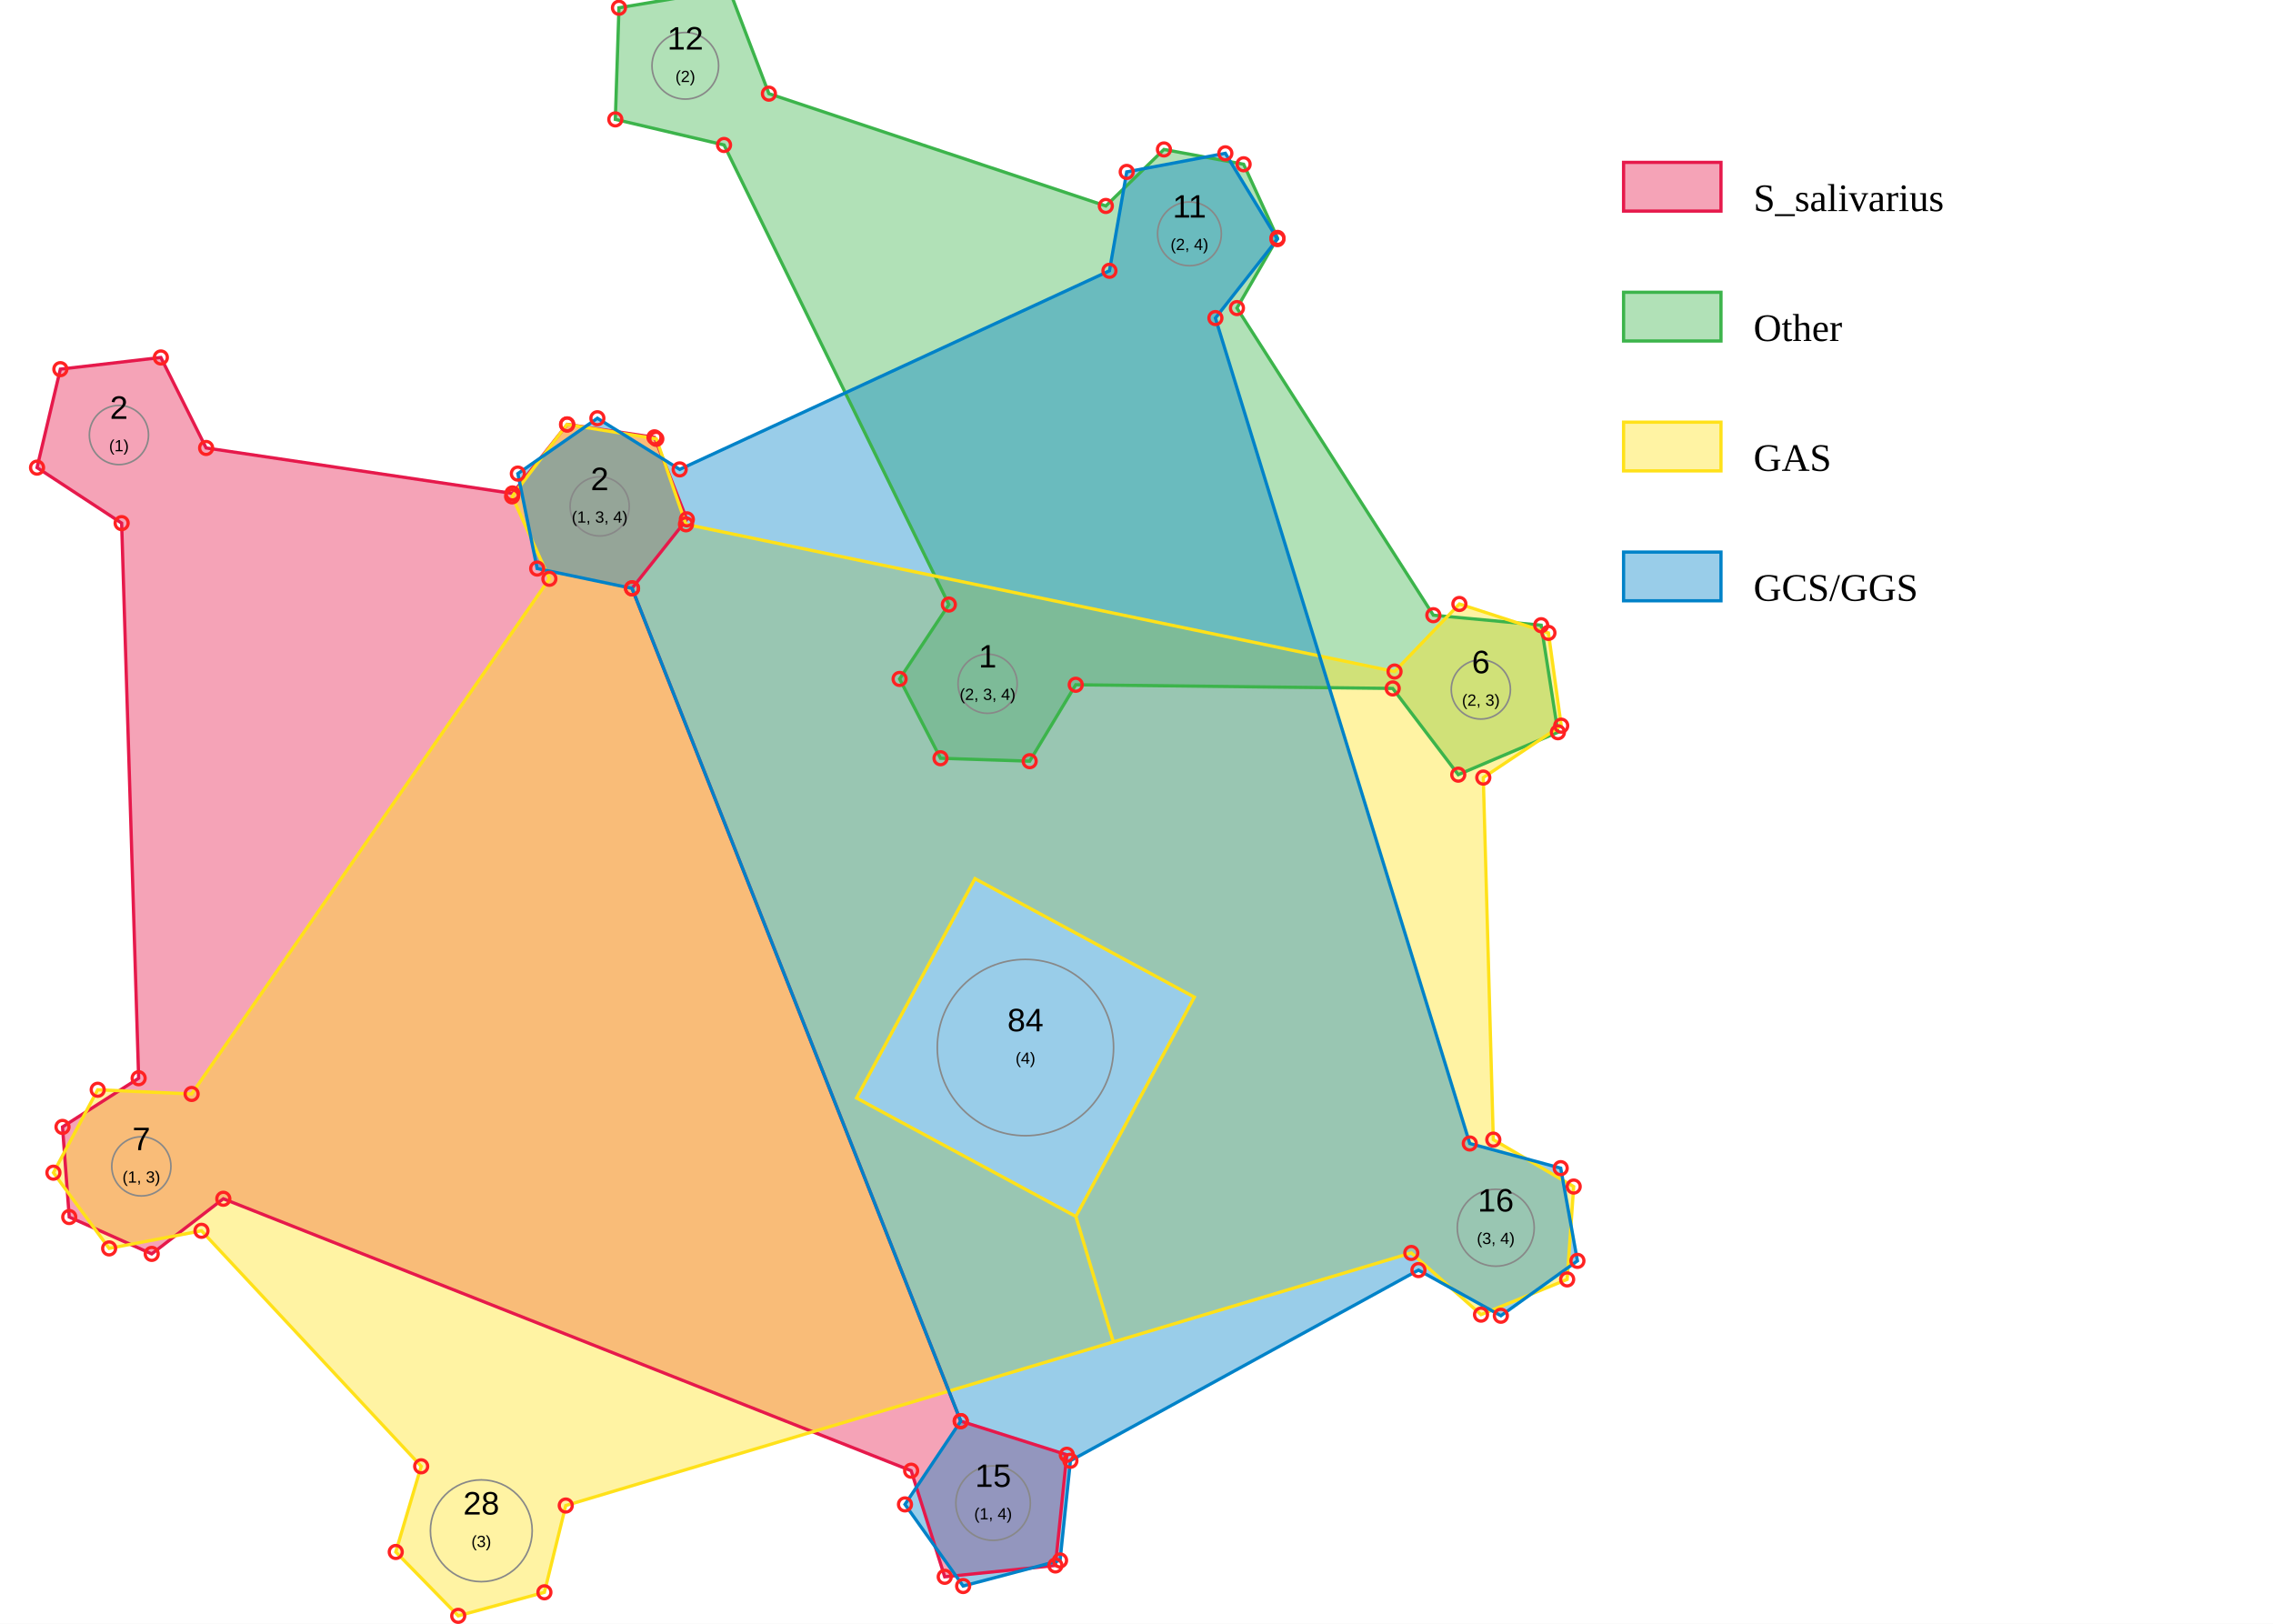
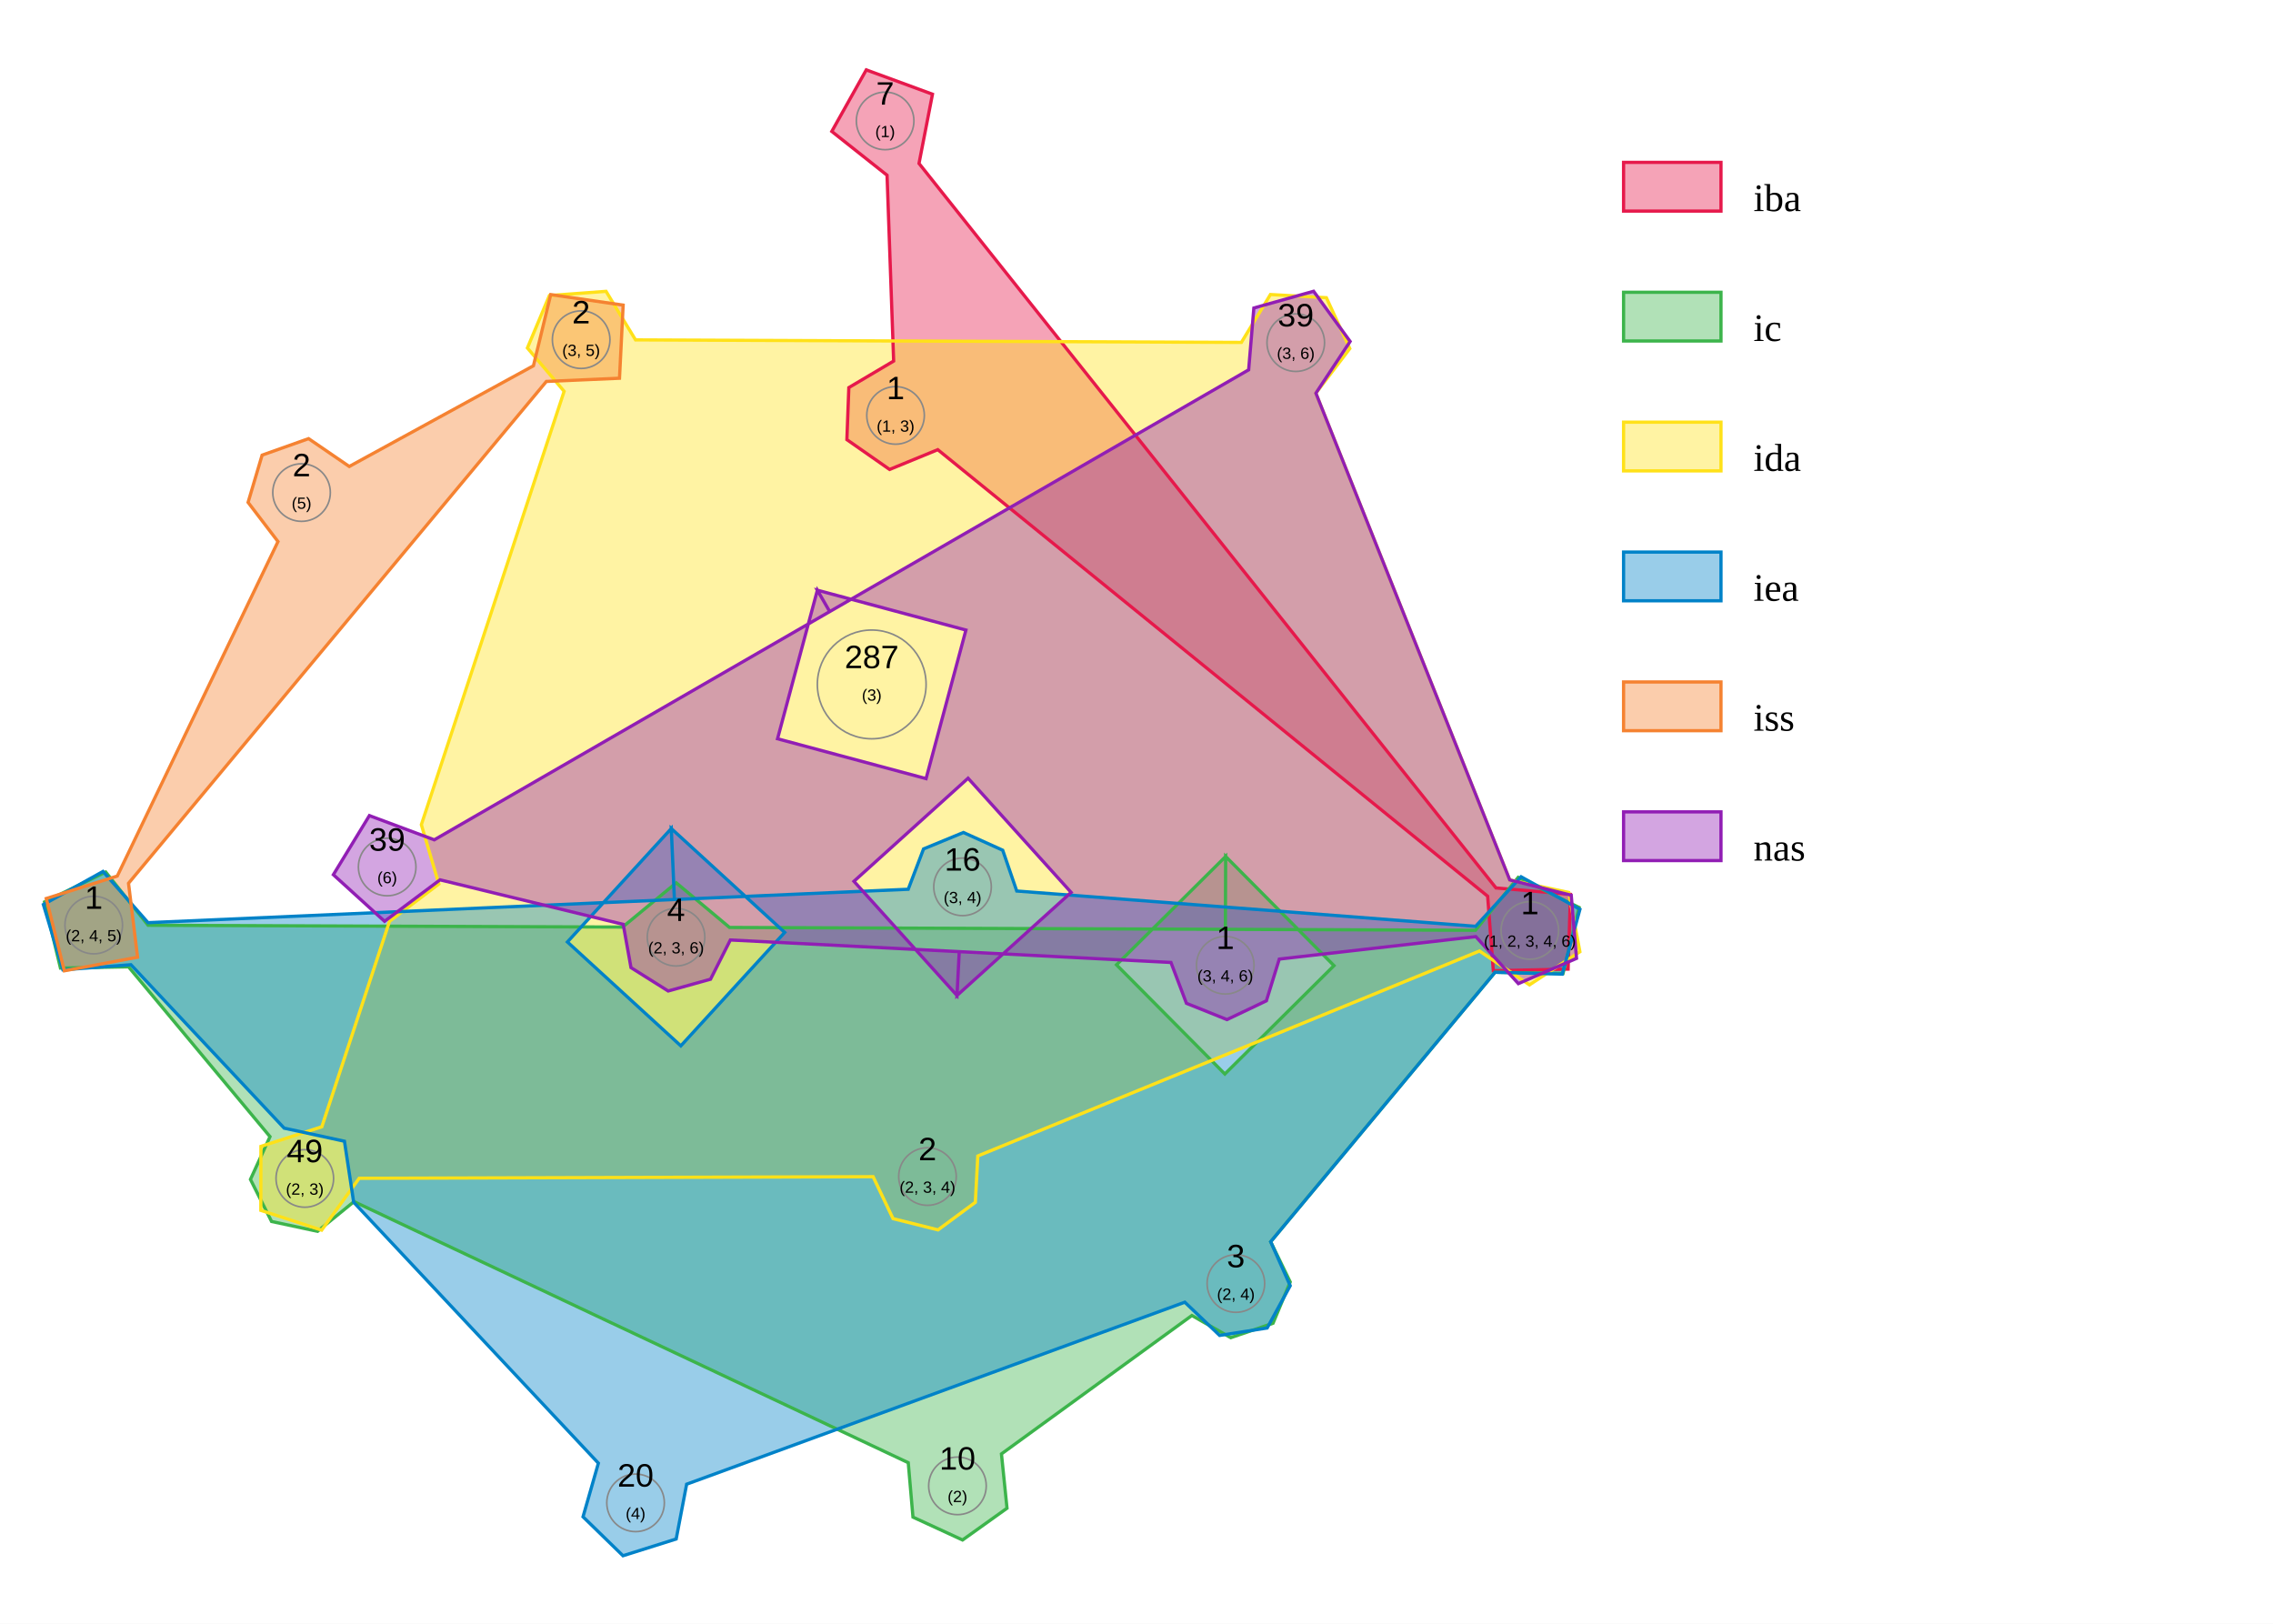
<svg xmlns="http://www.w3.org/2000/svg" xmlns:xlink="http://www.w3.org/1999/xlink" width="700" height="500">
  <defs>
    <style type="text/css">
  .borderLine {
	   stroke: none;
	   fill-opacity: 0.4;
  }
  .outLine {
	   stroke-width: 1;
	   fill: none;
  }
  .circle {
	   stroke: #888888;
	   stroke-width: 0.5;
	   fill: none;
    pointer-events: all;
  }
  .spcircle {
	   stroke: #FF2222;
	   stroke-width: 1;
	   fill: none;
    pointer-events: all;
  }
  .tLabel {
	   font-family: Arial;
    pointer-events: none;
	   font-size: 14px;
	   text-anchor: middle;
	   alignment-baseline: central;
  }
  .nLabel {
	   font-family: Arial;
    pointer-events: none;
	   font-size: 10px;
	   text-anchor: middle;
	   alignment-baseline: central;
  }
  .belong {
	   font-family: Arial;
    pointer-events: none;
	   font-size: 5px;
	   text-anchor: middle;
	   alignment-baseline: central;
  }
  .p0{
    stroke: none;
    fill: #e6194b;
  }
  .q0{
    fill: none;
    stroke: #e6194b;
  }
  .p1{
    stroke: none;
    fill: #3cb44b;
  }
  .q1{
    fill: none;
    stroke: #3cb44b;
  }
  .p2{
    stroke: none;
    fill: #ffe119;
  }
  .q2{
    fill: none;
    stroke: #ffe119;
  }
  .p3{
    stroke: none;
    fill: #0082c8;
  }
  .q3{
    fill: none;
    stroke: #0082c8;
  }
+   .p4{
+     stroke: none;
+     fill: #f58231;
+   }
+   .q4{
+     fill: none;
+     stroke: #f58231;
+   }
+   .p5{
+     stroke: none;
+     fill: #911eb4;
+   }
+   .q5{
+     fill: none;
+     stroke: #911eb4;
+   }

</style>
    <symbol id="bl0">
-       <path d="M 63.48 137.94 L 49.54 110.08 L 18.59 113.67 L 11.41 143.99 L 37.46 161.09 L 42.70 332.03 L 19.25 347.01 L 21.32 374.76 L 46.72 386.11 L 68.77 369.14 L 280.60 452.88 L 290.94 485.55 L 325.03 482.05 L 328.54 447.97 L 295.87 437.61 L 194.64 181.18 L 211.52 159.92 L 201.55 134.67 L 174.70 130.68 L 157.83 151.94 Z" />
+       <path d="M 283.02 50.33 L 287.17 29.01 L 266.78 21.52 L 256.16 40.47 L 273.18 53.96 L 275.21 111.18 L 261.41 119.35 L 260.81 135.38 L 273.96 144.56 L 288.80 138.47 L 458.14 275.97 L 459.89 298.93 L 482.92 298.42 L 483.65 275.40 L 460.70 273.42 Z" />
    </symbol>
    <symbol id="bl1">
-       <path d="M 236.80 28.84 L 224.54 -3.29 L 190.62 2.39 L 189.50 36.76 L 222.98 44.64 L 292.22 186.16 L 277.04 209.07 L 289.64 233.49 L 317.10 234.39 L 331.29 210.86 L 428.90 211.99 L 449.09 238.54 L 479.78 225.48 L 474.63 192.52 L 441.42 189.44 L 380.93 94.87 L 393.42 73.26 L 382.99 50.58 L 358.45 46.02 L 340.56 63.42 Z" />
+       <path d="M 45.61 284.92 L 32.55 268.52 L 13.71 277.72 L 18.62 298.10 L 39.58 297.72 L 83.15 350.01 L 77.13 363.18 L 83.63 376.13 L 97.79 379.16 L 109.02 370.01 L 279.71 450.41 L 281.16 467.17 L 296.43 474.21 L 310.12 464.43 L 308.41 447.70 L 367.06 405.08 L 379.02 411.91 L 392.05 407.47 L 397.34 394.76 L 391.32 382.37 L 460.42 299.39 L 481.35 299.79 L 486.31 279.44 L 467.54 270.17 L 454.39 286.46 L 377.37 286.17 L 377.46 263.73 L 410.82 297.35 L 377.21 330.72 L 343.84 297.10 L 377.46 263.73 L 377.37 286.17 L 224.67 285.59 L 208.26 271.85 L 191.75 285.47 Z" />
    </symbol>
    <symbol id="bl2">
-       <path d="M 59.01 336.86 L 30.09 335.57 L 16.45 361.11 L 33.61 384.42 L 62.05 379.00 L 129.71 451.52 L 121.88 477.90 L 141.12 497.57 L 167.66 490.32 L 174.23 463.60 L 342.87 413.23 L 331.33 374.59 L 263.78 338.11 L 300.26 270.56 L 367.81 307.04 L 331.33 374.59 L 342.87 413.23 L 434.63 385.82 L 456.10 404.82 L 482.63 393.97 L 484.64 365.38 L 459.88 350.92 L 456.80 239.44 L 480.80 223.45 L 476.86 194.89 L 449.44 185.98 L 429.47 206.79 L 211.25 161.45 L 202.12 135.13 L 174.62 130.71 L 157.71 152.85 L 169.19 178.22 Z" />
+       <path d="M 99.11 346.97 L 80.35 353.00 L 80.32 372.71 L 99.06 378.80 L 110.62 362.83 L 268.88 362.34 L 275.02 375.25 L 288.88 378.72 L 300.37 370.23 L 301.13 355.96 L 455.63 292.85 L 471.02 303.27 L 486.55 293.07 L 483.11 274.82 L 464.94 270.96 L 405.24 121.07 L 415.69 107.34 L 408.48 91.67 L 391.25 90.69 L 382.30 105.44 L 195.72 104.66 L 186.64 89.71 L 169.19 91.01 L 162.42 107.15 L 173.73 120.50 L 129.76 253.95 L 135.14 272.22 L 119.96 283.70 Z" />
    </symbol>
    <symbol id="bl3">
-       <path d="M 209.32 144.54 L 183.97 128.79 L 159.48 145.84 L 165.43 175.07 L 194.64 181.18 L 295.87 437.61 L 278.70 463.25 L 296.61 488.38 L 326.46 480.51 L 329.65 449.81 L 436.83 391.10 L 462.21 405.15 L 485.79 388.26 L 480.64 359.71 L 452.64 352.12 L 374.30 97.94 L 393.40 73.63 L 377.36 47.21 L 346.99 52.93 L 341.67 83.39 Z" />
+       <path d="M 45.59 284.12 L 31.72 268.35 L 13.36 278.54 L 19.38 298.65 L 40.32 297.07 L 87.51 347.39 L 106.08 351.42 L 108.92 370.21 L 184.28 450.56 L 179.55 467.07 L 191.86 479.06 L 208.24 473.90 L 211.46 457.03 L 364.88 400.99 L 375.60 411.22 L 390.24 408.93 L 397.34 395.92 L 391.32 382.37 L 460.42 299.39 L 481.11 299.97 L 486.56 280.00 L 468.44 269.99 L 454.44 285.24 L 313.12 274.37 L 308.80 261.81 L 296.70 256.35 L 284.42 261.41 L 279.70 273.83 L 207.69 276.99 L 206.73 255.13 L 241.66 287.12 L 209.67 322.05 L 174.74 290.06 L 206.73 255.13 L 207.69 276.99 Z" />
+     </symbol>
+     <symbol id="bl4">
+       <path d="M 36.12 269.76 L 14.25 276.68 L 19.81 298.94 L 42.37 294.76 L 39.58 271.99 L 168.26 117.46 L 190.78 116.47 L 191.91 93.96 L 169.60 90.72 L 164.28 112.63 L 107.56 143.64 L 95.03 135.07 L 80.72 140.15 L 76.40 154.70 L 85.61 166.77 Z" />
+     </symbol>
+     <symbol id="bl5">
+       <path d="M 133.74 258.61 L 113.76 251.15 L 102.66 269.35 L 118.43 283.70 L 135.51 270.93 L 191.93 284.64 L 194.32 297.96 L 205.78 305.16 L 218.82 301.53 L 224.92 289.45 L 295.41 293.04 L 294.72 306.54 L 262.98 271.38 L 298.13 239.64 L 329.87 274.80 L 294.72 306.54 L 295.41 293.04 L 360.61 296.37 L 365.38 308.95 L 377.86 313.96 L 390.00 308.18 L 393.97 295.33 L 454.50 288.42 L 467.60 302.89 L 485.51 295.12 L 483.88 275.67 L 464.94 270.96 L 405.24 121.07 L 415.79 105.14 L 404.54 89.69 L 386.14 94.84 L 384.54 113.88 L 255.52 188.33 L 251.72 181.74 L 297.47 194.01 L 285.20 239.76 L 239.45 227.49 L 251.72 181.74 L 255.52 188.33 Z" />
    </symbol>
  </defs>
  <rect width="700" height="500" style="fill:#fff;stroke-width:0" />
  <use class="p0 borderLine" xlink:href="#bl0" />
  <use class="p1 borderLine" xlink:href="#bl1" />
  <use class="p2 borderLine" xlink:href="#bl2" />
  <use class="p3 borderLine" xlink:href="#bl3" />
+   <use class="p4 borderLine" xlink:href="#bl4" />
+   <use class="p5 borderLine" xlink:href="#bl5" />
  <use class="q0 outLine" xlink:href="#bl0" />
  <use class="q1 outLine" xlink:href="#bl1" />
  <use class="q2 outLine" xlink:href="#bl2" />
  <use class="q3 outLine" xlink:href="#bl3" />
-   <circle class="spcircle" cx="63.479" cy="137.94" r="2" />
-   <circle class="spcircle" cx="49.536" cy="110.076" r="2" />
-   <circle class="spcircle" cx="18.587" cy="113.675" r="2" />
-   <circle class="spcircle" cx="11.409" cy="143.994" r="2" />
-   <circle class="spcircle" cx="37.46" cy="161.087" r="2" />
-   <circle class="spcircle" cx="42.697" cy="332.025" r="2" />
-   <circle class="spcircle" cx="19.252" cy="347.012" r="2" />
-   <circle class="spcircle" cx="21.318" cy="374.761" r="2" />
-   <circle class="spcircle" cx="46.724" cy="386.112" r="2" />
-   <circle class="spcircle" cx="68.772" cy="369.136" r="2" />
-   <circle class="spcircle" cx="280.598" cy="452.877" r="2" />
-   <circle class="spcircle" cx="290.941" cy="485.545" r="2" />
-   <circle class="spcircle" cx="325.03" cy="482.054" r="2" />
-   <circle class="spcircle" cx="328.538" cy="447.967" r="2" />
-   <circle class="spcircle" cx="295.874" cy="437.608" r="2" />
-   <circle class="spcircle" cx="194.643" cy="181.176" r="2" />
-   <circle class="spcircle" cx="211.525" cy="159.919" r="2" />
-   <circle class="spcircle" cx="201.555" cy="134.67" r="2" />
-   <circle class="spcircle" cx="174.704" cy="130.682" r="2" />
-   <circle class="spcircle" cx="157.826" cy="151.943" r="2" />
-   <circle class="spcircle" cx="236.799" cy="28.841" r="2" />
-   <circle class="spcircle" cx="224.539" cy="-3.294" r="2" />
-   <circle class="spcircle" cx="190.618" cy="2.387" r="2" />
-   <circle class="spcircle" cx="189.497" cy="36.763" r="2" />
-   <circle class="spcircle" cx="222.977" cy="44.642" r="2" />
-   <circle class="spcircle" cx="292.215" cy="186.159" r="2" />
-   <circle class="spcircle" cx="277.041" cy="209.067" r="2" />
-   <circle class="spcircle" cx="289.641" cy="233.486" r="2" />
-   <circle class="spcircle" cx="317.104" cy="234.392" r="2" />
-   <circle class="spcircle" cx="331.287" cy="210.857" r="2" />
-   <circle class="spcircle" cx="428.903" cy="211.991" r="2" />
-   <circle class="spcircle" cx="449.089" cy="238.544" r="2" />
-   <circle class="spcircle" cx="479.779" cy="225.48" r="2" />
-   <circle class="spcircle" cx="474.632" cy="192.524" r="2" />
-   <circle class="spcircle" cx="441.42" cy="189.44" r="2" />
-   <circle class="spcircle" cx="380.934" cy="94.867" r="2" />
-   <circle class="spcircle" cx="393.423" cy="73.258" r="2" />
-   <circle class="spcircle" cx="382.988" cy="50.585" r="2" />
-   <circle class="spcircle" cx="358.45" cy="46.018" r="2" />
-   <circle class="spcircle" cx="340.557" cy="63.418" r="2" />
-   <circle class="spcircle" cx="59.013" cy="336.862" r="2" />
-   <circle class="spcircle" cx="30.093" cy="335.571" r="2" />
-   <circle class="spcircle" cx="16.454" cy="361.105" r="2" />
-   <circle class="spcircle" cx="33.609" cy="384.423" r="2" />
-   <circle class="spcircle" cx="62.046" cy="379.003" r="2" />
-   <circle class="spcircle" cx="129.706" cy="451.522" r="2" />
-   <circle class="spcircle" cx="121.877" cy="477.899" r="2" />
-   <circle class="spcircle" cx="141.117" cy="497.567" r="2" />
-   <circle class="spcircle" cx="167.659" cy="490.318" r="2" />
-   <circle class="spcircle" cx="174.232" cy="463.601" r="2" />
-   <circle class="spcircle" cx="434.627" cy="385.825" r="2" />
-   <circle class="spcircle" cx="456.095" cy="404.818" r="2" />
-   <circle class="spcircle" cx="482.626" cy="393.969" r="2" />
-   <circle class="spcircle" cx="484.637" cy="365.377" r="2" />
-   <circle class="spcircle" cx="459.885" cy="350.922" r="2" />
-   <circle class="spcircle" cx="456.797" cy="239.44" r="2" />
-   <circle class="spcircle" cx="480.795" cy="223.453" r="2" />
-   <circle class="spcircle" cx="476.862" cy="194.886" r="2" />
-   <circle class="spcircle" cx="449.435" cy="185.98" r="2" />
-   <circle class="spcircle" cx="429.469" cy="206.785" r="2" />
-   <circle class="spcircle" cx="211.252" cy="161.45" r="2" />
-   <circle class="spcircle" cx="202.123" cy="135.134" r="2" />
-   <circle class="spcircle" cx="174.621" cy="130.715" r="2" />
-   <circle class="spcircle" cx="157.707" cy="152.846" r="2" />
-   <circle class="spcircle" cx="169.192" cy="178.223" r="2" />
-   <circle class="spcircle" cx="209.316" cy="144.542" r="2" />
-   <circle class="spcircle" cx="183.972" cy="128.793" r="2" />
-   <circle class="spcircle" cx="159.478" cy="145.835" r="2" />
-   <circle class="spcircle" cx="165.434" cy="175.074" r="2" />
-   <circle class="spcircle" cx="194.643" cy="181.176" r="2" />
-   <circle class="spcircle" cx="295.874" cy="437.608" r="2" />
-   <circle class="spcircle" cx="278.7" cy="463.252" r="2" />
-   <circle class="spcircle" cx="296.615" cy="488.384" r="2" />
-   <circle class="spcircle" cx="326.457" cy="480.513" r="2" />
-   <circle class="spcircle" cx="329.647" cy="449.815" r="2" />
-   <circle class="spcircle" cx="436.83" cy="391.097" r="2" />
-   <circle class="spcircle" cx="462.207" cy="405.155" r="2" />
-   <circle class="spcircle" cx="485.79" cy="388.259" r="2" />
-   <circle class="spcircle" cx="480.641" cy="359.709" r="2" />
-   <circle class="spcircle" cx="452.641" cy="352.116" r="2" />
-   <circle class="spcircle" cx="374.303" cy="97.94" r="2" />
-   <circle class="spcircle" cx="393.403" cy="73.635" r="2" />
-   <circle class="spcircle" cx="377.364" cy="47.209" r="2" />
-   <circle class="spcircle" cx="346.987" cy="52.935" r="2" />
-   <circle class="spcircle" cx="341.668" cy="83.386" r="2" />
-   <circle class="circle" cx="36.629" cy="133.955" r="9.111" />
-   <text class="tLabel" x="36.63" y="113.96" />
-   <text class="nLabel" x="36.63" y="128.96">2</text>
-   <text class="belong" x="36.63" y="138.96">(1)</text>
-   <circle class="circle" cx="211.047" cy="20.259" r="10.259" />
-   <text class="tLabel" x="211.05" y="0.26" />
-   <text class="nLabel" x="211.05" y="15.26">12</text>
-   <text class="belong" x="211.05" y="25.26">(2)</text>
-   <circle class="circle" cx="456.045" cy="212.307" r="9.111" />
-   <text class="tLabel" x="456.05" y="192.31" />
-   <text class="nLabel" x="456.05" y="207.31">6</text>
-   <text class="belong" x="456.05" y="217.31">(2, 3)</text>
-   <circle class="circle" cx="304.145" cy="210.542" r="9.111" />
-   <text class="tLabel" x="304.14" y="190.54" />
-   <text class="nLabel" x="304.14" y="205.54">1</text>
-   <text class="belong" x="304.14" y="215.54">(2, 3, 4)</text>
-   <circle class="circle" cx="366.308" cy="72" r="9.823" />
-   <text class="tLabel" x="366.31" y="52.00" />
-   <text class="nLabel" x="366.31" y="67.00">11</text>
-   <text class="belong" x="366.31" y="77.00">(2, 4)</text>
-   <circle class="circle" cx="148.224" cy="471.37" r="15.672" />
-   <text class="tLabel" x="148.22" y="451.37" />
-   <text class="nLabel" x="148.22" y="466.37">28</text>
-   <text class="belong" x="148.22" y="476.37">(3)</text>
-   <circle class="circle" cx="43.529" cy="359.156" r="9.111" />
-   <text class="tLabel" x="43.53" y="339.16" />
-   <text class="nLabel" x="43.53" y="354.16">7</text>
-   <text class="belong" x="43.53" y="364.16">(1, 3)</text>
-   <circle class="circle" cx="184.676" cy="155.928" r="9.111" />
-   <text class="tLabel" x="184.68" y="135.93" />
-   <text class="nLabel" x="184.68" y="150.93">2</text>
-   <text class="belong" x="184.68" y="160.93">(1, 3, 4)</text>
-   <circle class="circle" cx="460.636" cy="378.056" r="11.847" />
-   <text class="tLabel" x="460.64" y="358.06" />
-   <text class="nLabel" x="460.64" y="373.06">16</text>
-   <text class="belong" x="460.64" y="383.06">(3, 4)</text>
-   <circle class="circle" cx="315.796" cy="322.574" r="27.144" />
-   <text class="tLabel" x="315.80" y="302.57" />
-   <text class="nLabel" x="315.80" y="317.57">84</text>
-   <text class="belong" x="315.80" y="327.57">(4)</text>
-   <circle class="circle" cx="305.841" cy="462.856" r="11.47" />
-   <text class="tLabel" x="305.84" y="442.86" />
-   <text class="nLabel" x="305.84" y="457.86">15</text>
-   <text class="belong" x="305.84" y="467.86">(1, 4)</text>
+   <use class="q4 outLine" xlink:href="#bl4" />
+   <use class="q5 outLine" xlink:href="#bl5" />
+   <circle class="circle" cx="272.587" cy="37.229" r="8.865" />
+   <text class="tLabel" x="272.59" y="17.23" />
+   <text class="nLabel" x="272.59" y="32.23">7</text>
+   <text class="belong" x="272.59" y="42.23">(1)</text>
+   <circle class="circle" cx="294.861" cy="457.542" r="8.865" />
+   <text class="tLabel" x="294.86" y="437.54" />
+   <text class="nLabel" x="294.86" y="452.54">10</text>
+   <text class="belong" x="294.86" y="462.54">(2)</text>
+   <circle class="circle" cx="93.87" cy="362.878" r="8.865" />
+   <text class="tLabel" x="93.87" y="342.88" />
+   <text class="nLabel" x="93.87" y="357.88">49</text>
+   <text class="belong" x="93.87" y="367.88">(2, 3)</text>
+   <circle class="circle" cx="285.628" cy="362.293" r="8.865" />
+   <text class="tLabel" x="285.63" y="342.29" />
+   <text class="nLabel" x="285.63" y="357.29">2</text>
+   <text class="belong" x="285.63" y="367.29">(2, 3, 4)</text>
+   <circle class="circle" cx="380.605" cy="395.241" r="8.865" />
+   <text class="tLabel" x="380.60" y="375.24" />
+   <text class="nLabel" x="380.60" y="390.24">3</text>
+   <text class="belong" x="380.60" y="400.24">(2, 4)</text>
+   <circle class="circle" cx="28.865" cy="284.853" r="8.865" />
+   <text class="tLabel" x="28.86" y="264.85" />
+   <text class="nLabel" x="28.86" y="279.85">1</text>
+   <text class="belong" x="28.86" y="289.85">(2, 4, 5)</text>
+   <circle class="circle" cx="208.197" cy="288.593" r="8.865" />
+   <text class="tLabel" x="208.20" y="268.59" />
+   <text class="nLabel" x="208.20" y="283.59">4</text>
+   <text class="belong" x="208.20" y="293.59">(2, 3, 6)</text>
+   <circle class="circle" cx="268.459" cy="210.752" r="16.745" />
+   <text class="tLabel" x="268.46" y="190.75" />
+   <text class="nLabel" x="268.46" y="205.75">287</text>
+   <text class="belong" x="268.46" y="215.75">(3)</text>
+   <circle class="circle" cx="275.798" cy="127.916" r="8.865" />
+   <text class="tLabel" x="275.80" y="107.92" />
+   <text class="nLabel" x="275.80" y="122.92">1</text>
+   <text class="belong" x="275.80" y="132.92">(1, 3)</text>
+   <circle class="circle" cx="296.425" cy="273.09" r="8.865" />
+   <text class="tLabel" x="296.43" y="253.09" />
+   <text class="nLabel" x="296.43" y="268.09">16</text>
+   <text class="belong" x="296.43" y="278.09">(3, 4)</text>
+   <circle class="circle" cx="377.333" cy="297.225" r="8.865" />
+   <text class="tLabel" x="377.33" y="277.22" />
+   <text class="nLabel" x="377.33" y="292.22">1</text>
+   <text class="belong" x="377.33" y="302.22">(3, 4, 6)</text>
+   <circle class="circle" cx="178.975" cy="104.594" r="8.865" />
+   <text class="tLabel" x="178.97" y="84.59" />
+   <text class="nLabel" x="178.97" y="99.59">2</text>
+   <text class="belong" x="178.97" y="109.59">(3, 5)</text>
+   <circle class="circle" cx="399.048" cy="105.513" r="8.865" />
+   <text class="tLabel" x="399.05" y="85.51" />
+   <text class="nLabel" x="399.05" y="100.51">39</text>
+   <text class="belong" x="399.05" y="110.51">(3, 6)</text>
+   <circle class="circle" cx="195.732" cy="462.771" r="8.865" />
+   <text class="tLabel" x="195.73" y="442.77" />
+   <text class="nLabel" x="195.73" y="457.77">20</text>
+   <text class="belong" x="195.73" y="467.77">(4)</text>
+   <circle class="circle" cx="92.868" cy="151.674" r="8.865" />
+   <text class="tLabel" x="92.87" y="131.67" />
+   <text class="nLabel" x="92.87" y="146.67">2</text>
+   <text class="belong" x="92.87" y="156.67">(5)</text>
+   <circle class="circle" cx="119.235" cy="266.975" r="8.865" />
+   <text class="tLabel" x="119.24" y="246.97" />
+   <text class="nLabel" x="119.24" y="261.97">39</text>
+   <text class="belong" x="119.24" y="271.97">(6)</text>
+   <circle class="circle" cx="471.135" cy="286.521" r="8.865" />
+   <text class="tLabel" x="471.14" y="266.52" />
+   <text class="nLabel" x="471.14" y="281.52">1</text>
+   <text class="belong" x="471.14" y="291.52">(1, 2, 3, 4, 6)</text>
  <rect class="p0 borderLine" x="500.00" y="50.00" width="30.00" height="15.00" />
  <rect class="q0" x="500.00" y="50.00" width="30.00" height="15.00" />
-   <text class="legend" x="540.00" y="65.00">S_salivarius</text>
+   <text class="legend" x="540.00" y="65.00">iba</text>
  <rect class="p1 borderLine" x="500.00" y="90.00" width="30.00" height="15.00" />
  <rect class="q1" x="500.00" y="90.00" width="30.00" height="15.00" />
-   <text class="legend" x="540.00" y="105.00">Other</text>
+   <text class="legend" x="540.00" y="105.00">ic</text>
  <rect class="p2 borderLine" x="500.00" y="130.00" width="30.00" height="15.00" />
  <rect class="q2" x="500.00" y="130.00" width="30.00" height="15.00" />
-   <text class="legend" x="540.00" y="145.00">GAS</text>
+   <text class="legend" x="540.00" y="145.00">ida</text>
  <rect class="p3 borderLine" x="500.00" y="170.00" width="30.00" height="15.00" />
  <rect class="q3" x="500.00" y="170.00" width="30.00" height="15.00" />
-   <text class="legend" x="540.00" y="185.00">GCS/GGS</text>
+   <text class="legend" x="540.00" y="185.00">iea</text>
+   <rect class="p4 borderLine" x="500.00" y="210.00" width="30.00" height="15.00" />
+   <rect class="q4" x="500.00" y="210.00" width="30.00" height="15.00" />
+   <text class="legend" x="540.00" y="225.00">iss</text>
+   <rect class="p5 borderLine" x="500.00" y="250.00" width="30.00" height="15.00" />
+   <rect class="q5" x="500.00" y="250.00" width="30.00" height="15.00" />
+   <text class="legend" x="540.00" y="265.00">nas</text>
</svg>
